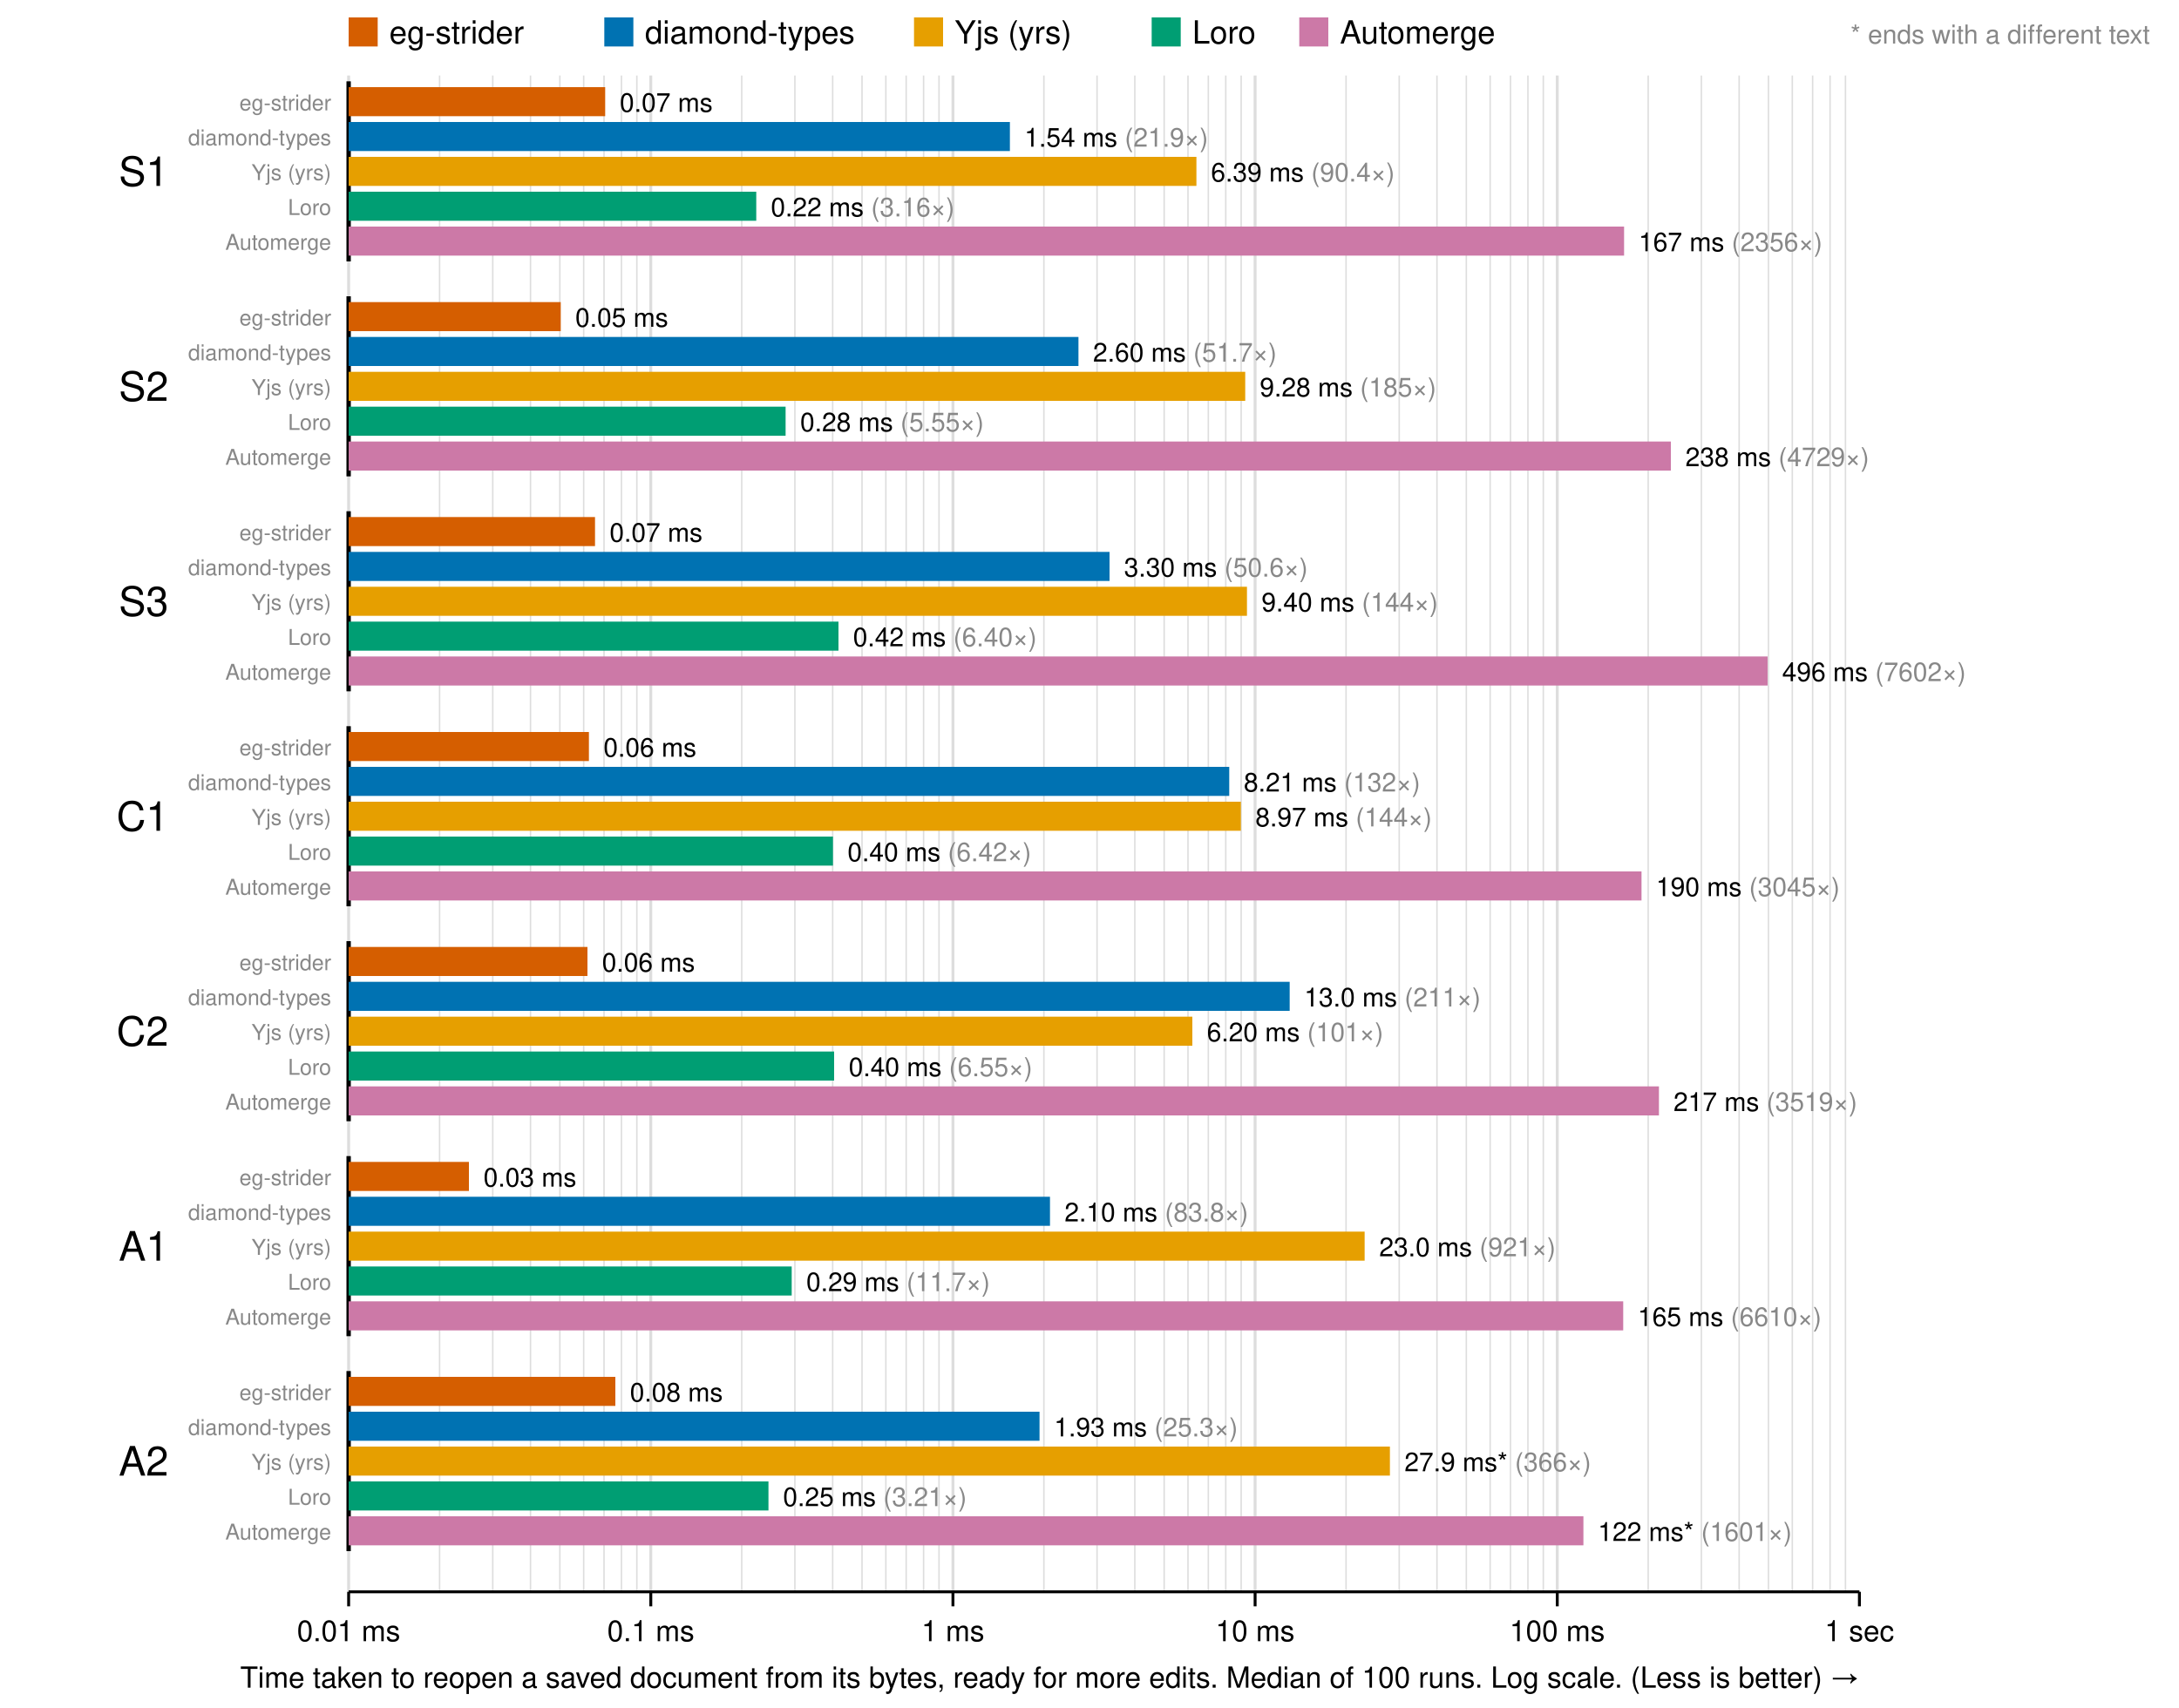
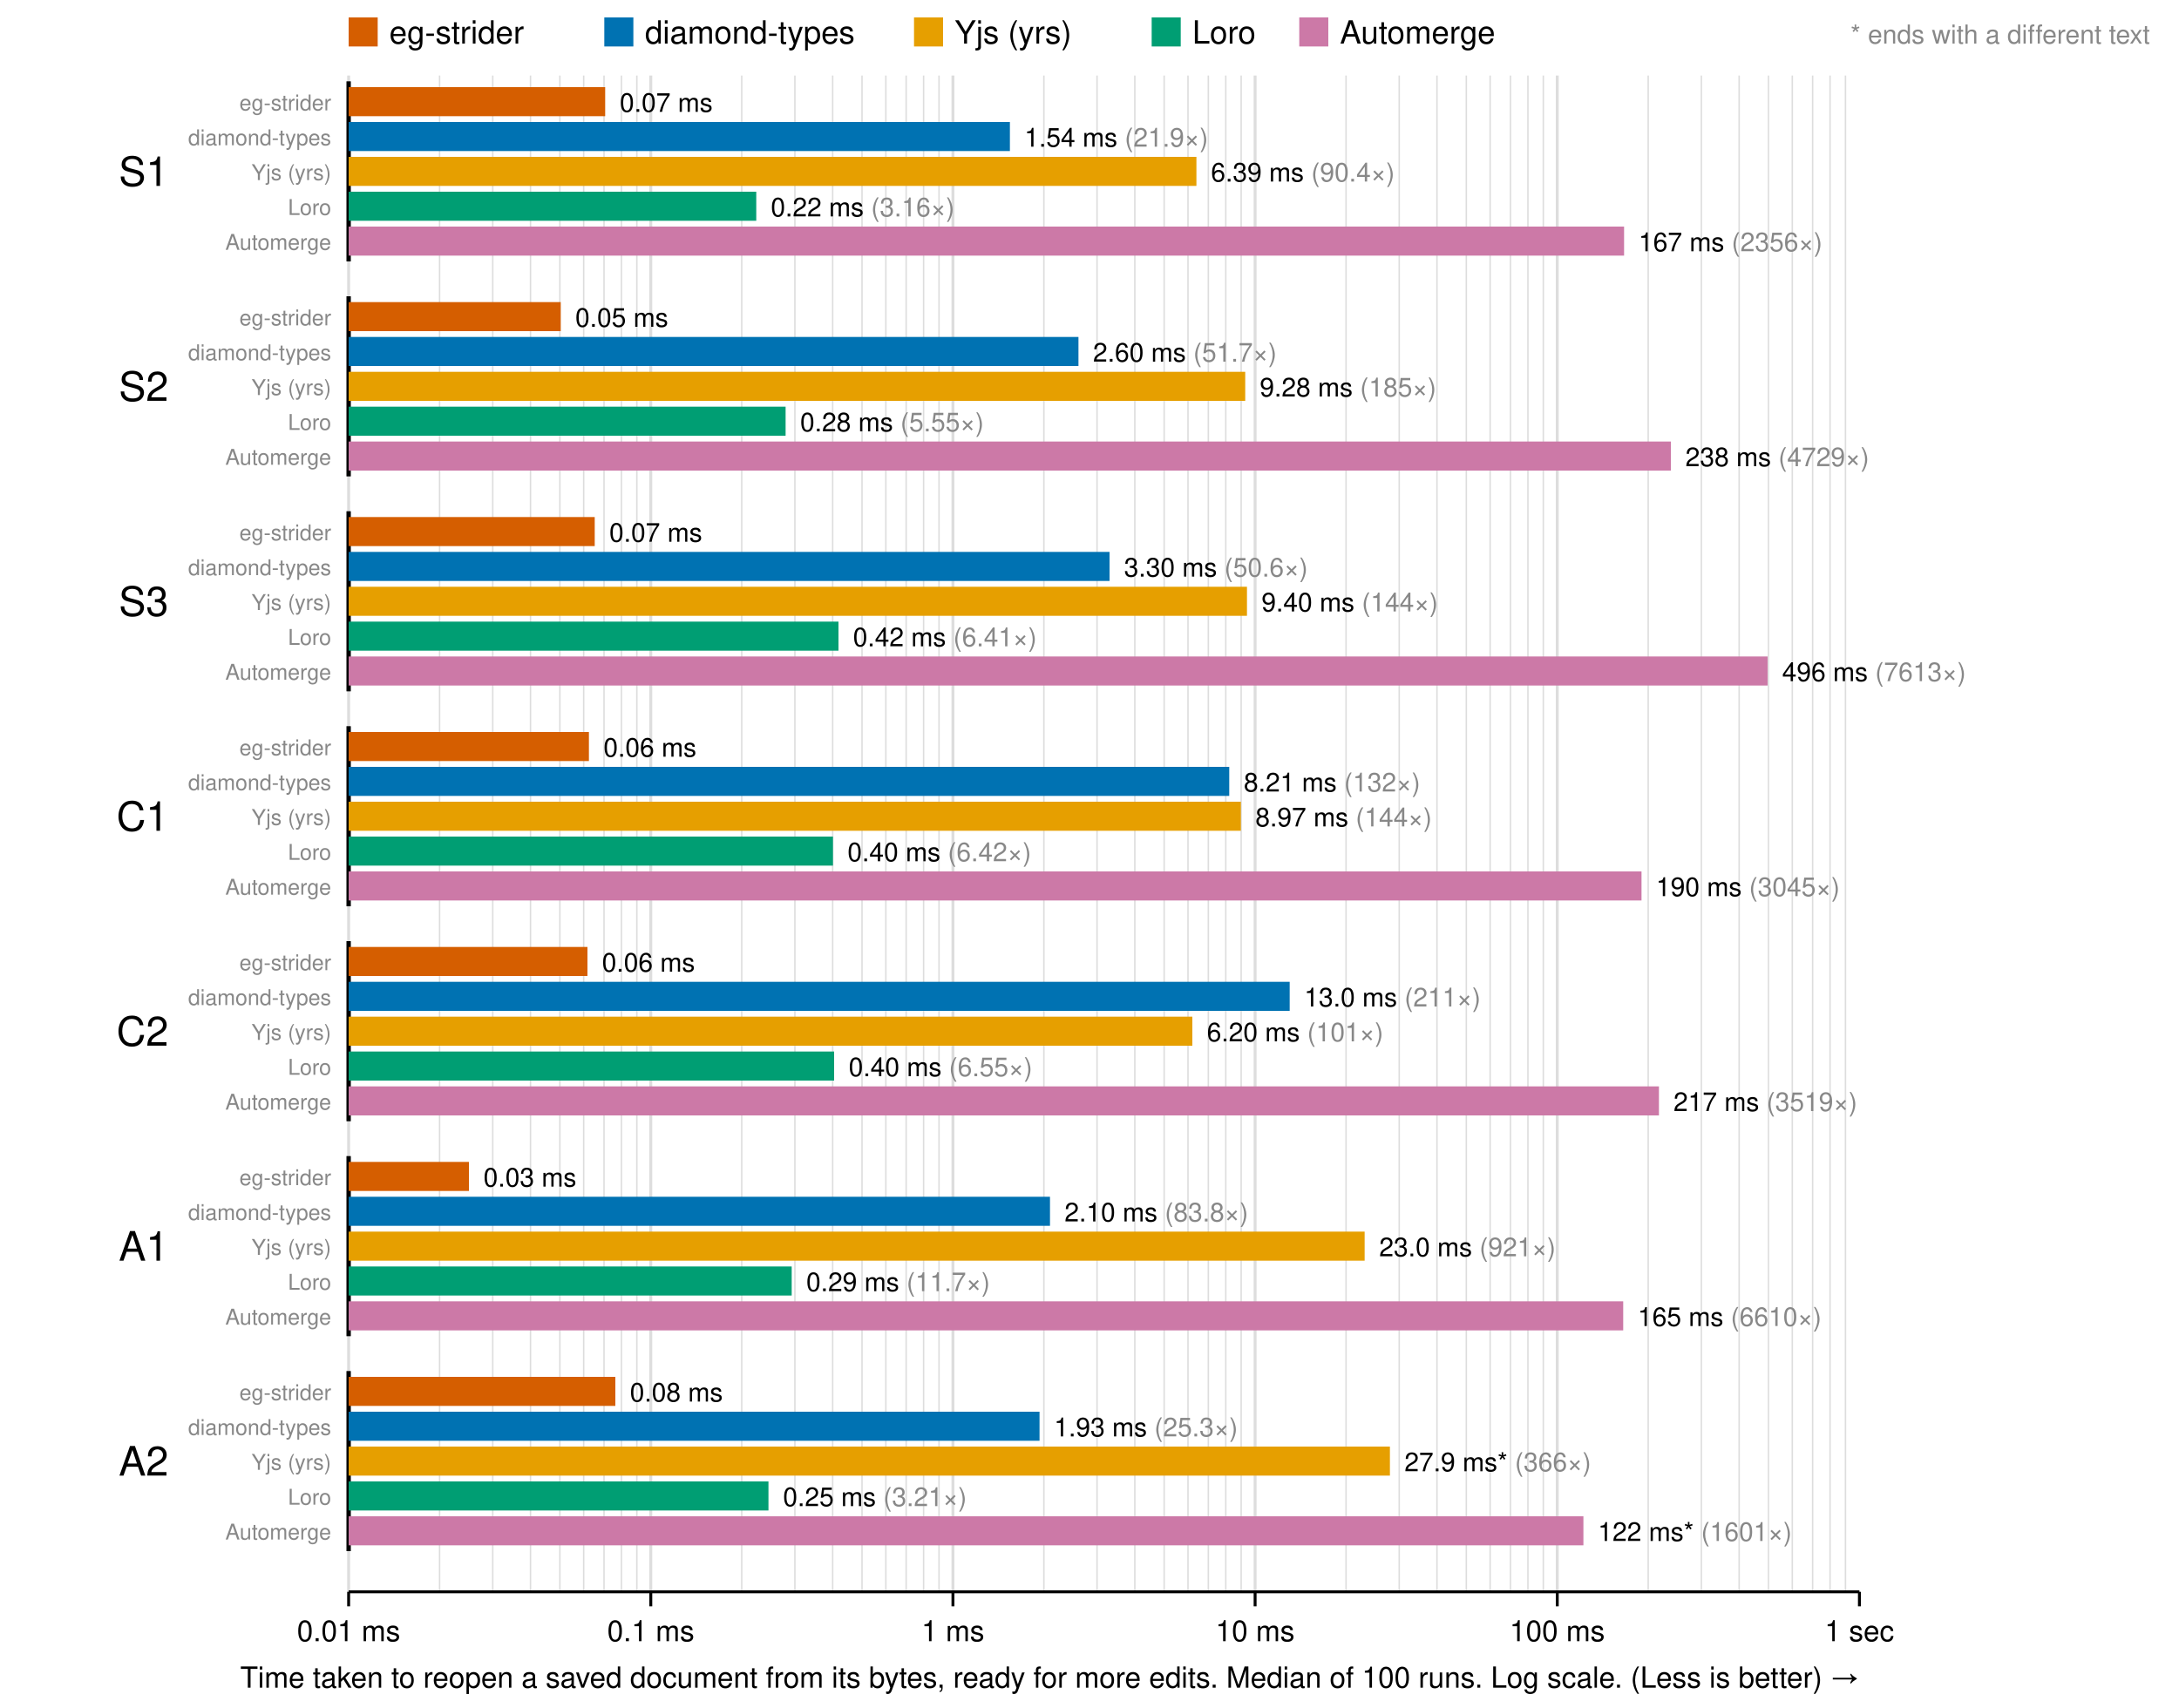
<svg xmlns="http://www.w3.org/2000/svg" viewBox="0 0 750 588" font-family="Helvetica, Arial, sans-serif">
  <rect width="750" height="588" fill="white" />
  <rect x="120" y="6" width="10" height="10" fill="#d55e00" />
  <text x="134" y="15" font-size="11">eg-strider</text>
  <rect x="208.0" y="6" width="10" height="10" fill="#0072b2" />
  <text x="222.0" y="15" font-size="11">diamond-types</text>
  <rect x="314.6" y="6" width="10" height="10" fill="#e69f00" />
  <text x="328.6" y="15" font-size="11">Yjs (yrs)</text>
  <rect x="396.4" y="6" width="10" height="10" fill="#009e73" />
  <text x="410.4" y="15" font-size="11">Loro</text>
  <rect x="447.2" y="6" width="10" height="10" fill="#cc79a7" />
  <text x="461.2" y="15" font-size="11">Automerge</text>
  <text x="740" y="15" font-size="9" fill="#888" text-anchor="end">* ends with a different text</text>
  <line x1="120.0" y1="26" x2="120.0" y2="548" stroke="#ddd" stroke-width="1" />
  <line x1="151.3" y1="26" x2="151.3" y2="548" stroke="#ddd" stroke-width="0.5" />
  <line x1="169.6" y1="26" x2="169.6" y2="548" stroke="#ddd" stroke-width="0.5" />
  <line x1="182.6" y1="26" x2="182.6" y2="548" stroke="#ddd" stroke-width="0.5" />
  <line x1="192.7" y1="26" x2="192.7" y2="548" stroke="#ddd" stroke-width="0.5" />
  <line x1="200.9" y1="26" x2="200.9" y2="548" stroke="#ddd" stroke-width="0.5" />
  <line x1="207.9" y1="26" x2="207.9" y2="548" stroke="#ddd" stroke-width="0.5" />
  <line x1="213.9" y1="26" x2="213.9" y2="548" stroke="#ddd" stroke-width="0.5" />
  <line x1="219.2" y1="26" x2="219.2" y2="548" stroke="#ddd" stroke-width="0.5" />
  <line x1="224.0" y1="26" x2="224.0" y2="548" stroke="#ddd" stroke-width="1" />
  <line x1="255.3" y1="26" x2="255.3" y2="548" stroke="#ddd" stroke-width="0.5" />
  <line x1="273.6" y1="26" x2="273.6" y2="548" stroke="#ddd" stroke-width="0.5" />
  <line x1="286.6" y1="26" x2="286.6" y2="548" stroke="#ddd" stroke-width="0.5" />
  <line x1="296.7" y1="26" x2="296.7" y2="548" stroke="#ddd" stroke-width="0.5" />
  <line x1="304.9" y1="26" x2="304.9" y2="548" stroke="#ddd" stroke-width="0.5" />
  <line x1="311.9" y1="26" x2="311.9" y2="548" stroke="#ddd" stroke-width="0.5" />
  <line x1="317.9" y1="26" x2="317.9" y2="548" stroke="#ddd" stroke-width="0.5" />
  <line x1="323.2" y1="26" x2="323.2" y2="548" stroke="#ddd" stroke-width="0.5" />
  <line x1="328.0" y1="26" x2="328.0" y2="548" stroke="#ddd" stroke-width="1" />
  <line x1="359.3" y1="26" x2="359.3" y2="548" stroke="#ddd" stroke-width="0.5" />
  <line x1="377.6" y1="26" x2="377.6" y2="548" stroke="#ddd" stroke-width="0.5" />
  <line x1="390.6" y1="26" x2="390.6" y2="548" stroke="#ddd" stroke-width="0.5" />
  <line x1="400.7" y1="26" x2="400.7" y2="548" stroke="#ddd" stroke-width="0.5" />
  <line x1="408.9" y1="26" x2="408.9" y2="548" stroke="#ddd" stroke-width="0.5" />
  <line x1="415.9" y1="26" x2="415.9" y2="548" stroke="#ddd" stroke-width="0.5" />
  <line x1="421.9" y1="26" x2="421.9" y2="548" stroke="#ddd" stroke-width="0.5" />
  <line x1="427.2" y1="26" x2="427.2" y2="548" stroke="#ddd" stroke-width="0.5" />
  <line x1="432.0" y1="26" x2="432.0" y2="548" stroke="#ddd" stroke-width="1" />
  <line x1="463.3" y1="26" x2="463.3" y2="548" stroke="#ddd" stroke-width="0.5" />
  <line x1="481.6" y1="26" x2="481.6" y2="548" stroke="#ddd" stroke-width="0.5" />
  <line x1="494.6" y1="26" x2="494.6" y2="548" stroke="#ddd" stroke-width="0.5" />
  <line x1="504.7" y1="26" x2="504.7" y2="548" stroke="#ddd" stroke-width="0.5" />
  <line x1="512.9" y1="26" x2="512.9" y2="548" stroke="#ddd" stroke-width="0.5" />
  <line x1="519.9" y1="26" x2="519.9" y2="548" stroke="#ddd" stroke-width="0.5" />
  <line x1="525.9" y1="26" x2="525.9" y2="548" stroke="#ddd" stroke-width="0.5" />
  <line x1="531.2" y1="26" x2="531.2" y2="548" stroke="#ddd" stroke-width="0.5" />
  <line x1="536.0" y1="26" x2="536.0" y2="548" stroke="#ddd" stroke-width="1" />
  <line x1="567.3" y1="26" x2="567.3" y2="548" stroke="#ddd" stroke-width="0.5" />
  <line x1="585.6" y1="26" x2="585.6" y2="548" stroke="#ddd" stroke-width="0.5" />
  <line x1="598.6" y1="26" x2="598.6" y2="548" stroke="#ddd" stroke-width="0.5" />
  <line x1="608.7" y1="26" x2="608.7" y2="548" stroke="#ddd" stroke-width="0.5" />
  <line x1="616.9" y1="26" x2="616.9" y2="548" stroke="#ddd" stroke-width="0.5" />
  <line x1="623.9" y1="26" x2="623.9" y2="548" stroke="#ddd" stroke-width="0.5" />
  <line x1="629.9" y1="26" x2="629.9" y2="548" stroke="#ddd" stroke-width="0.5" />
  <line x1="635.2" y1="26" x2="635.2" y2="548" stroke="#ddd" stroke-width="0.5" />
  <line x1="120.0" y1="548" x2="120.0" y2="553" stroke="black" />
  <text x="120.0" y="565" font-size="10" text-anchor="middle">0.01 ms</text>
  <line x1="224.0" y1="548" x2="224.0" y2="553" stroke="black" />
  <text x="224.0" y="565" font-size="10" text-anchor="middle">0.1 ms</text>
  <line x1="328.0" y1="548" x2="328.0" y2="553" stroke="black" />
  <text x="328.0" y="565" font-size="10" text-anchor="middle">1 ms</text>
  <line x1="432.0" y1="548" x2="432.0" y2="553" stroke="black" />
  <text x="432.0" y="565" font-size="10" text-anchor="middle">10 ms</text>
  <line x1="536.0" y1="548" x2="536.0" y2="553" stroke="black" />
  <text x="536.0" y="565" font-size="10" text-anchor="middle">100 ms</text>
  <line x1="640.0" y1="548" x2="640.0" y2="553" stroke="black" />
  <text x="640.0" y="565" font-size="10" text-anchor="middle">1 sec</text>
  <line x1="120" y1="548" x2="640" y2="548" stroke="black" />
  <text x="640" y="581" font-size="10" text-anchor="end">Time taken to reopen a saved document from its bytes, ready for more edits. Median of 100 runs. Log scale. (Less is better) →</text>
  <text x="58" y="64.0" font-size="14" text-anchor="end">S1</text>
  <line x1="120" y1="28" x2="120" y2="90" stroke="black" stroke-width="1.5" />
  <text x="114" y="38" font-size="7.5" fill="#888" text-anchor="end">eg-strider</text>
  <rect x="120" y="30" width="88.3" height="10" fill="#d55e00" />
  <text x="213.3" y="38.5" font-size="9">0.07 ms</text>
  <text x="114" y="50" font-size="7.5" fill="#888" text-anchor="end">diamond-types</text>
  <rect x="120" y="42" width="227.6" height="10" fill="#0072b2" />
  <text x="352.6" y="50.5" font-size="9">1.54 ms <tspan fill="#888">(21.9×)</tspan>
  </text>
  <text x="114" y="62" font-size="7.5" fill="#888" text-anchor="end">Yjs (yrs)</text>
  <rect x="120" y="54" width="291.8" height="10" fill="#e69f00" />
  <text x="416.8" y="62.5" font-size="9">6.39 ms <tspan fill="#888">(90.4×)</tspan>
  </text>
  <text x="114" y="74" font-size="7.5" fill="#888" text-anchor="end">Loro</text>
  <rect x="120" y="66" width="140.3" height="10" fill="#009e73" />
  <text x="265.3" y="74.5" font-size="9">0.22 ms <tspan fill="#888">(3.16×)</tspan>
  </text>
  <text x="114" y="86" font-size="7.5" fill="#888" text-anchor="end">Automerge</text>
  <rect x="120" y="78" width="439.0" height="10" fill="#cc79a7" />
  <text x="564.0" y="86.5" font-size="9">167 ms <tspan fill="#888">(2356×)</tspan>
  </text>
  <text x="58" y="138.0" font-size="14" text-anchor="end">S2</text>
  <line x1="120" y1="102" x2="120" y2="164" stroke="black" stroke-width="1.5" />
  <text x="114" y="112" font-size="7.5" fill="#888" text-anchor="end">eg-strider</text>
  <rect x="120" y="104" width="73.0" height="10" fill="#d55e00" />
  <text x="198.0" y="112.5" font-size="9">0.05 ms</text>
  <text x="114" y="124" font-size="7.5" fill="#888" text-anchor="end">diamond-types</text>
  <rect x="120" y="116" width="251.2" height="10" fill="#0072b2" />
  <text x="376.2" y="124.5" font-size="9">2.60 ms <tspan fill="#888">(51.7×)</tspan>
  </text>
  <text x="114" y="136" font-size="7.5" fill="#888" text-anchor="end">Yjs (yrs)</text>
  <rect x="120" y="128" width="308.6" height="10" fill="#e69f00" />
  <text x="433.6" y="136.5" font-size="9">9.28 ms <tspan fill="#888">(185×)</tspan>
  </text>
  <text x="114" y="148" font-size="7.5" fill="#888" text-anchor="end">Loro</text>
  <rect x="120" y="140" width="150.4" height="10" fill="#009e73" />
  <text x="275.4" y="148.5" font-size="9">0.28 ms <tspan fill="#888">(5.55×)</tspan>
  </text>
  <text x="114" y="160" font-size="7.5" fill="#888" text-anchor="end">Automerge</text>
  <rect x="120" y="152" width="455.1" height="10" fill="#cc79a7" />
  <text x="580.1" y="160.5" font-size="9">238 ms <tspan fill="#888">(4729×)</tspan>
  </text>
  <text x="58" y="212.0" font-size="14" text-anchor="end">S3</text>
  <line x1="120" y1="176" x2="120" y2="238" stroke="black" stroke-width="1.5" />
  <text x="114" y="186" font-size="7.5" fill="#888" text-anchor="end">eg-strider</text>
-   <rect x="120" y="178" width="84.8" height="10" fill="#d55e00" />
-   <text x="209.8" y="186.5" font-size="9">0.07 ms</text>
+   <rect x="120" y="178" width="84.7" height="10" fill="#d55e00" />
+   <text x="209.7" y="186.5" font-size="9">0.07 ms</text>
  <text x="114" y="198" font-size="7.5" fill="#888" text-anchor="end">diamond-types</text>
  <rect x="120" y="190" width="261.9" height="10" fill="#0072b2" />
  <text x="386.9" y="198.5" font-size="9">3.30 ms <tspan fill="#888">(50.6×)</tspan>
  </text>
  <text x="114" y="210" font-size="7.5" fill="#888" text-anchor="end">Yjs (yrs)</text>
  <rect x="120" y="202" width="309.2" height="10" fill="#e69f00" />
  <text x="434.2" y="210.5" font-size="9">9.40 ms <tspan fill="#888">(144×)</tspan>
  </text>
  <text x="114" y="222" font-size="7.5" fill="#888" text-anchor="end">Loro</text>
  <rect x="120" y="214" width="168.6" height="10" fill="#009e73" />
-   <text x="293.6" y="222.5" font-size="9">0.42 ms <tspan fill="#888">(6.40×)</tspan>
+   <text x="293.6" y="222.5" font-size="9">0.42 ms <tspan fill="#888">(6.41×)</tspan>
  </text>
  <text x="114" y="234" font-size="7.5" fill="#888" text-anchor="end">Automerge</text>
  <rect x="120" y="226" width="488.4" height="10" fill="#cc79a7" />
-   <text x="613.4" y="234.5" font-size="9">496 ms <tspan fill="#888">(7602×)</tspan>
+   <text x="613.4" y="234.5" font-size="9">496 ms <tspan fill="#888">(7613×)</tspan>
  </text>
  <text x="58" y="286.0" font-size="14" text-anchor="end">C1</text>
  <line x1="120" y1="250" x2="120" y2="312" stroke="black" stroke-width="1.5" />
  <text x="114" y="260" font-size="7.5" fill="#888" text-anchor="end">eg-strider</text>
  <rect x="120" y="252" width="82.7" height="10" fill="#d55e00" />
  <text x="207.7" y="260.5" font-size="9">0.06 ms</text>
  <text x="114" y="272" font-size="7.5" fill="#888" text-anchor="end">diamond-types</text>
  <rect x="120" y="264" width="303.1" height="10" fill="#0072b2" />
  <text x="428.1" y="272.5" font-size="9">8.21 ms <tspan fill="#888">(132×)</tspan>
  </text>
  <text x="114" y="284" font-size="7.5" fill="#888" text-anchor="end">Yjs (yrs)</text>
  <rect x="120" y="276" width="307.1" height="10" fill="#e69f00" />
  <text x="432.1" y="284.5" font-size="9">8.97 ms <tspan fill="#888">(144×)</tspan>
  </text>
  <text x="114" y="296" font-size="7.5" fill="#888" text-anchor="end">Loro</text>
  <rect x="120" y="288" width="166.7" height="10" fill="#009e73" />
  <text x="291.7" y="296.5" font-size="9">0.40 ms <tspan fill="#888">(6.42×)</tspan>
  </text>
  <text x="114" y="308" font-size="7.5" fill="#888" text-anchor="end">Automerge</text>
  <rect x="120" y="300" width="445.0" height="10" fill="#cc79a7" />
  <text x="570.0" y="308.5" font-size="9">190 ms <tspan fill="#888">(3045×)</tspan>
  </text>
  <text x="58" y="360.0" font-size="14" text-anchor="end">C2</text>
  <line x1="120" y1="324" x2="120" y2="386" stroke="black" stroke-width="1.5" />
  <text x="114" y="334" font-size="7.5" fill="#888" text-anchor="end">eg-strider</text>
  <rect x="120" y="326" width="82.2" height="10" fill="#d55e00" />
  <text x="207.2" y="334.5" font-size="9">0.06 ms</text>
  <text x="114" y="346" font-size="7.5" fill="#888" text-anchor="end">diamond-types</text>
  <rect x="120" y="338" width="323.9" height="10" fill="#0072b2" />
  <text x="448.9" y="346.5" font-size="9">13.0 ms <tspan fill="#888">(211×)</tspan>
  </text>
  <text x="114" y="358" font-size="7.5" fill="#888" text-anchor="end">Yjs (yrs)</text>
  <rect x="120" y="350" width="290.4" height="10" fill="#e69f00" />
  <text x="415.4" y="358.5" font-size="9">6.20 ms <tspan fill="#888">(101×)</tspan>
  </text>
  <text x="114" y="370" font-size="7.5" fill="#888" text-anchor="end">Loro</text>
  <rect x="120" y="362" width="167.1" height="10" fill="#009e73" />
  <text x="292.1" y="370.5" font-size="9">0.40 ms <tspan fill="#888">(6.55×)</tspan>
  </text>
  <text x="114" y="382" font-size="7.5" fill="#888" text-anchor="end">Automerge</text>
  <rect x="120" y="374" width="451.0" height="10" fill="#cc79a7" />
  <text x="576.0" y="382.5" font-size="9">217 ms <tspan fill="#888">(3519×)</tspan>
  </text>
  <text x="58" y="434.0" font-size="14" text-anchor="end">A1</text>
  <line x1="120" y1="398" x2="120" y2="460" stroke="black" stroke-width="1.5" />
  <text x="114" y="408" font-size="7.5" fill="#888" text-anchor="end">eg-strider</text>
  <rect x="120" y="400" width="41.4" height="10" fill="#d55e00" />
  <text x="166.4" y="408.5" font-size="9">0.03 ms</text>
  <text x="114" y="420" font-size="7.5" fill="#888" text-anchor="end">diamond-types</text>
  <rect x="120" y="412" width="241.4" height="10" fill="#0072b2" />
  <text x="366.4" y="420.5" font-size="9">2.10 ms <tspan fill="#888">(83.8×)</tspan>
  </text>
  <text x="114" y="432" font-size="7.5" fill="#888" text-anchor="end">Yjs (yrs)</text>
  <rect x="120" y="424" width="349.7" height="10" fill="#e69f00" />
  <text x="474.7" y="432.5" font-size="9">23.0 ms <tspan fill="#888">(921×)</tspan>
  </text>
  <text x="114" y="444" font-size="7.5" fill="#888" text-anchor="end">Loro</text>
  <rect x="120" y="436" width="152.5" height="10" fill="#009e73" />
  <text x="277.5" y="444.5" font-size="9">0.29 ms <tspan fill="#888">(11.7×)</tspan>
  </text>
  <text x="114" y="456" font-size="7.5" fill="#888" text-anchor="end">Automerge</text>
  <rect x="120" y="448" width="438.7" height="10" fill="#cc79a7" />
  <text x="563.7" y="456.5" font-size="9">165 ms <tspan fill="#888">(6610×)</tspan>
  </text>
  <text x="58" y="508.0" font-size="14" text-anchor="end">A2</text>
  <line x1="120" y1="472" x2="120" y2="534" stroke="black" stroke-width="1.5" />
  <text x="114" y="482" font-size="7.5" fill="#888" text-anchor="end">eg-strider</text>
  <rect x="120" y="474" width="91.8" height="10" fill="#d55e00" />
  <text x="216.8" y="482.5" font-size="9">0.08 ms</text>
  <text x="114" y="494" font-size="7.5" fill="#888" text-anchor="end">diamond-types</text>
  <rect x="120" y="486" width="237.8" height="10" fill="#0072b2" />
  <text x="362.8" y="494.5" font-size="9">1.93 ms <tspan fill="#888">(25.3×)</tspan>
  </text>
  <text x="114" y="506" font-size="7.5" fill="#888" text-anchor="end">Yjs (yrs)</text>
  <rect x="120" y="498" width="358.4" height="10" fill="#e69f00" />
  <text x="483.4" y="506.5" font-size="9">27.9 ms* <tspan fill="#888">(366×)</tspan>
  </text>
  <text x="114" y="518" font-size="7.5" fill="#888" text-anchor="end">Loro</text>
  <rect x="120" y="510" width="144.5" height="10" fill="#009e73" />
  <text x="269.5" y="518.5" font-size="9">0.25 ms <tspan fill="#888">(3.21×)</tspan>
  </text>
  <text x="114" y="530" font-size="7.5" fill="#888" text-anchor="end">Automerge</text>
  <rect x="120" y="522" width="425.0" height="10" fill="#cc79a7" />
  <text x="550.0" y="530.5" font-size="9">122 ms* <tspan fill="#888">(1601×)</tspan>
  </text>
</svg>
